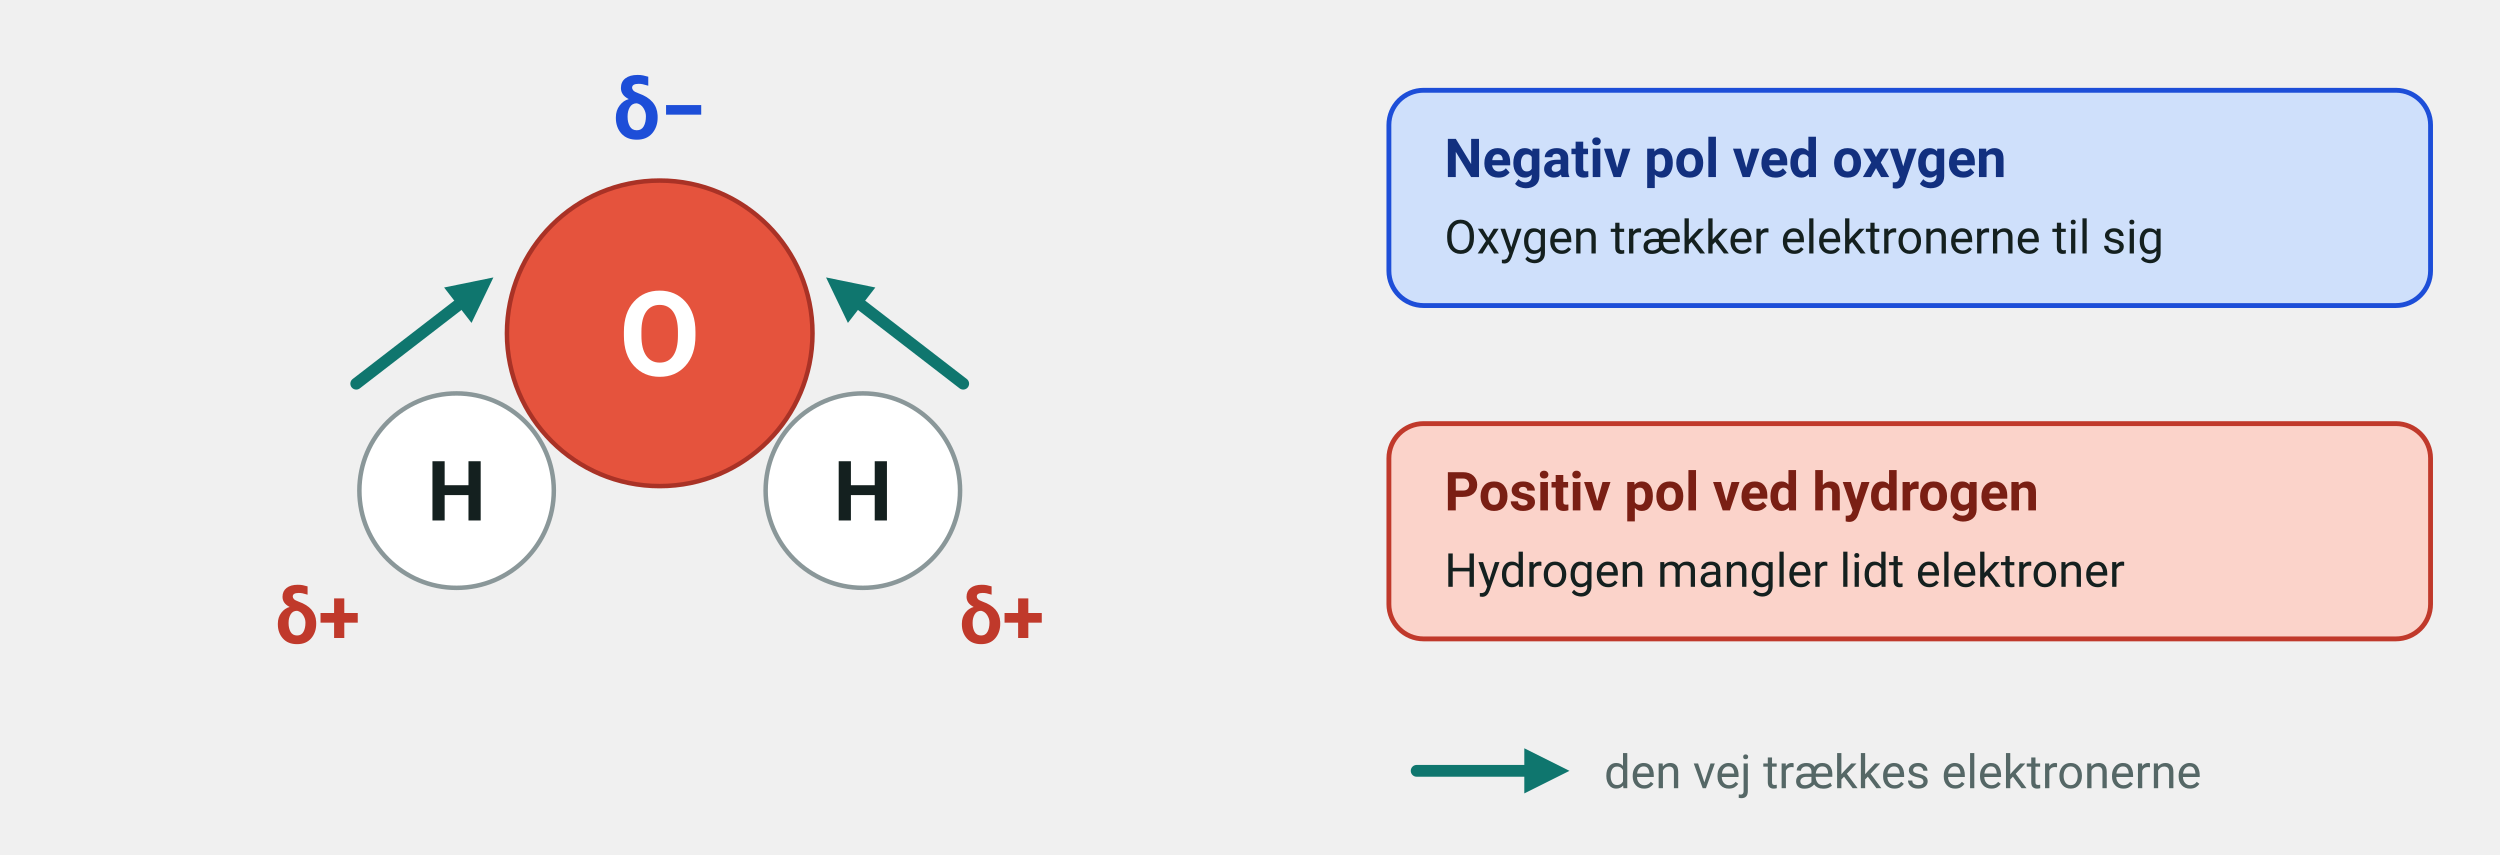
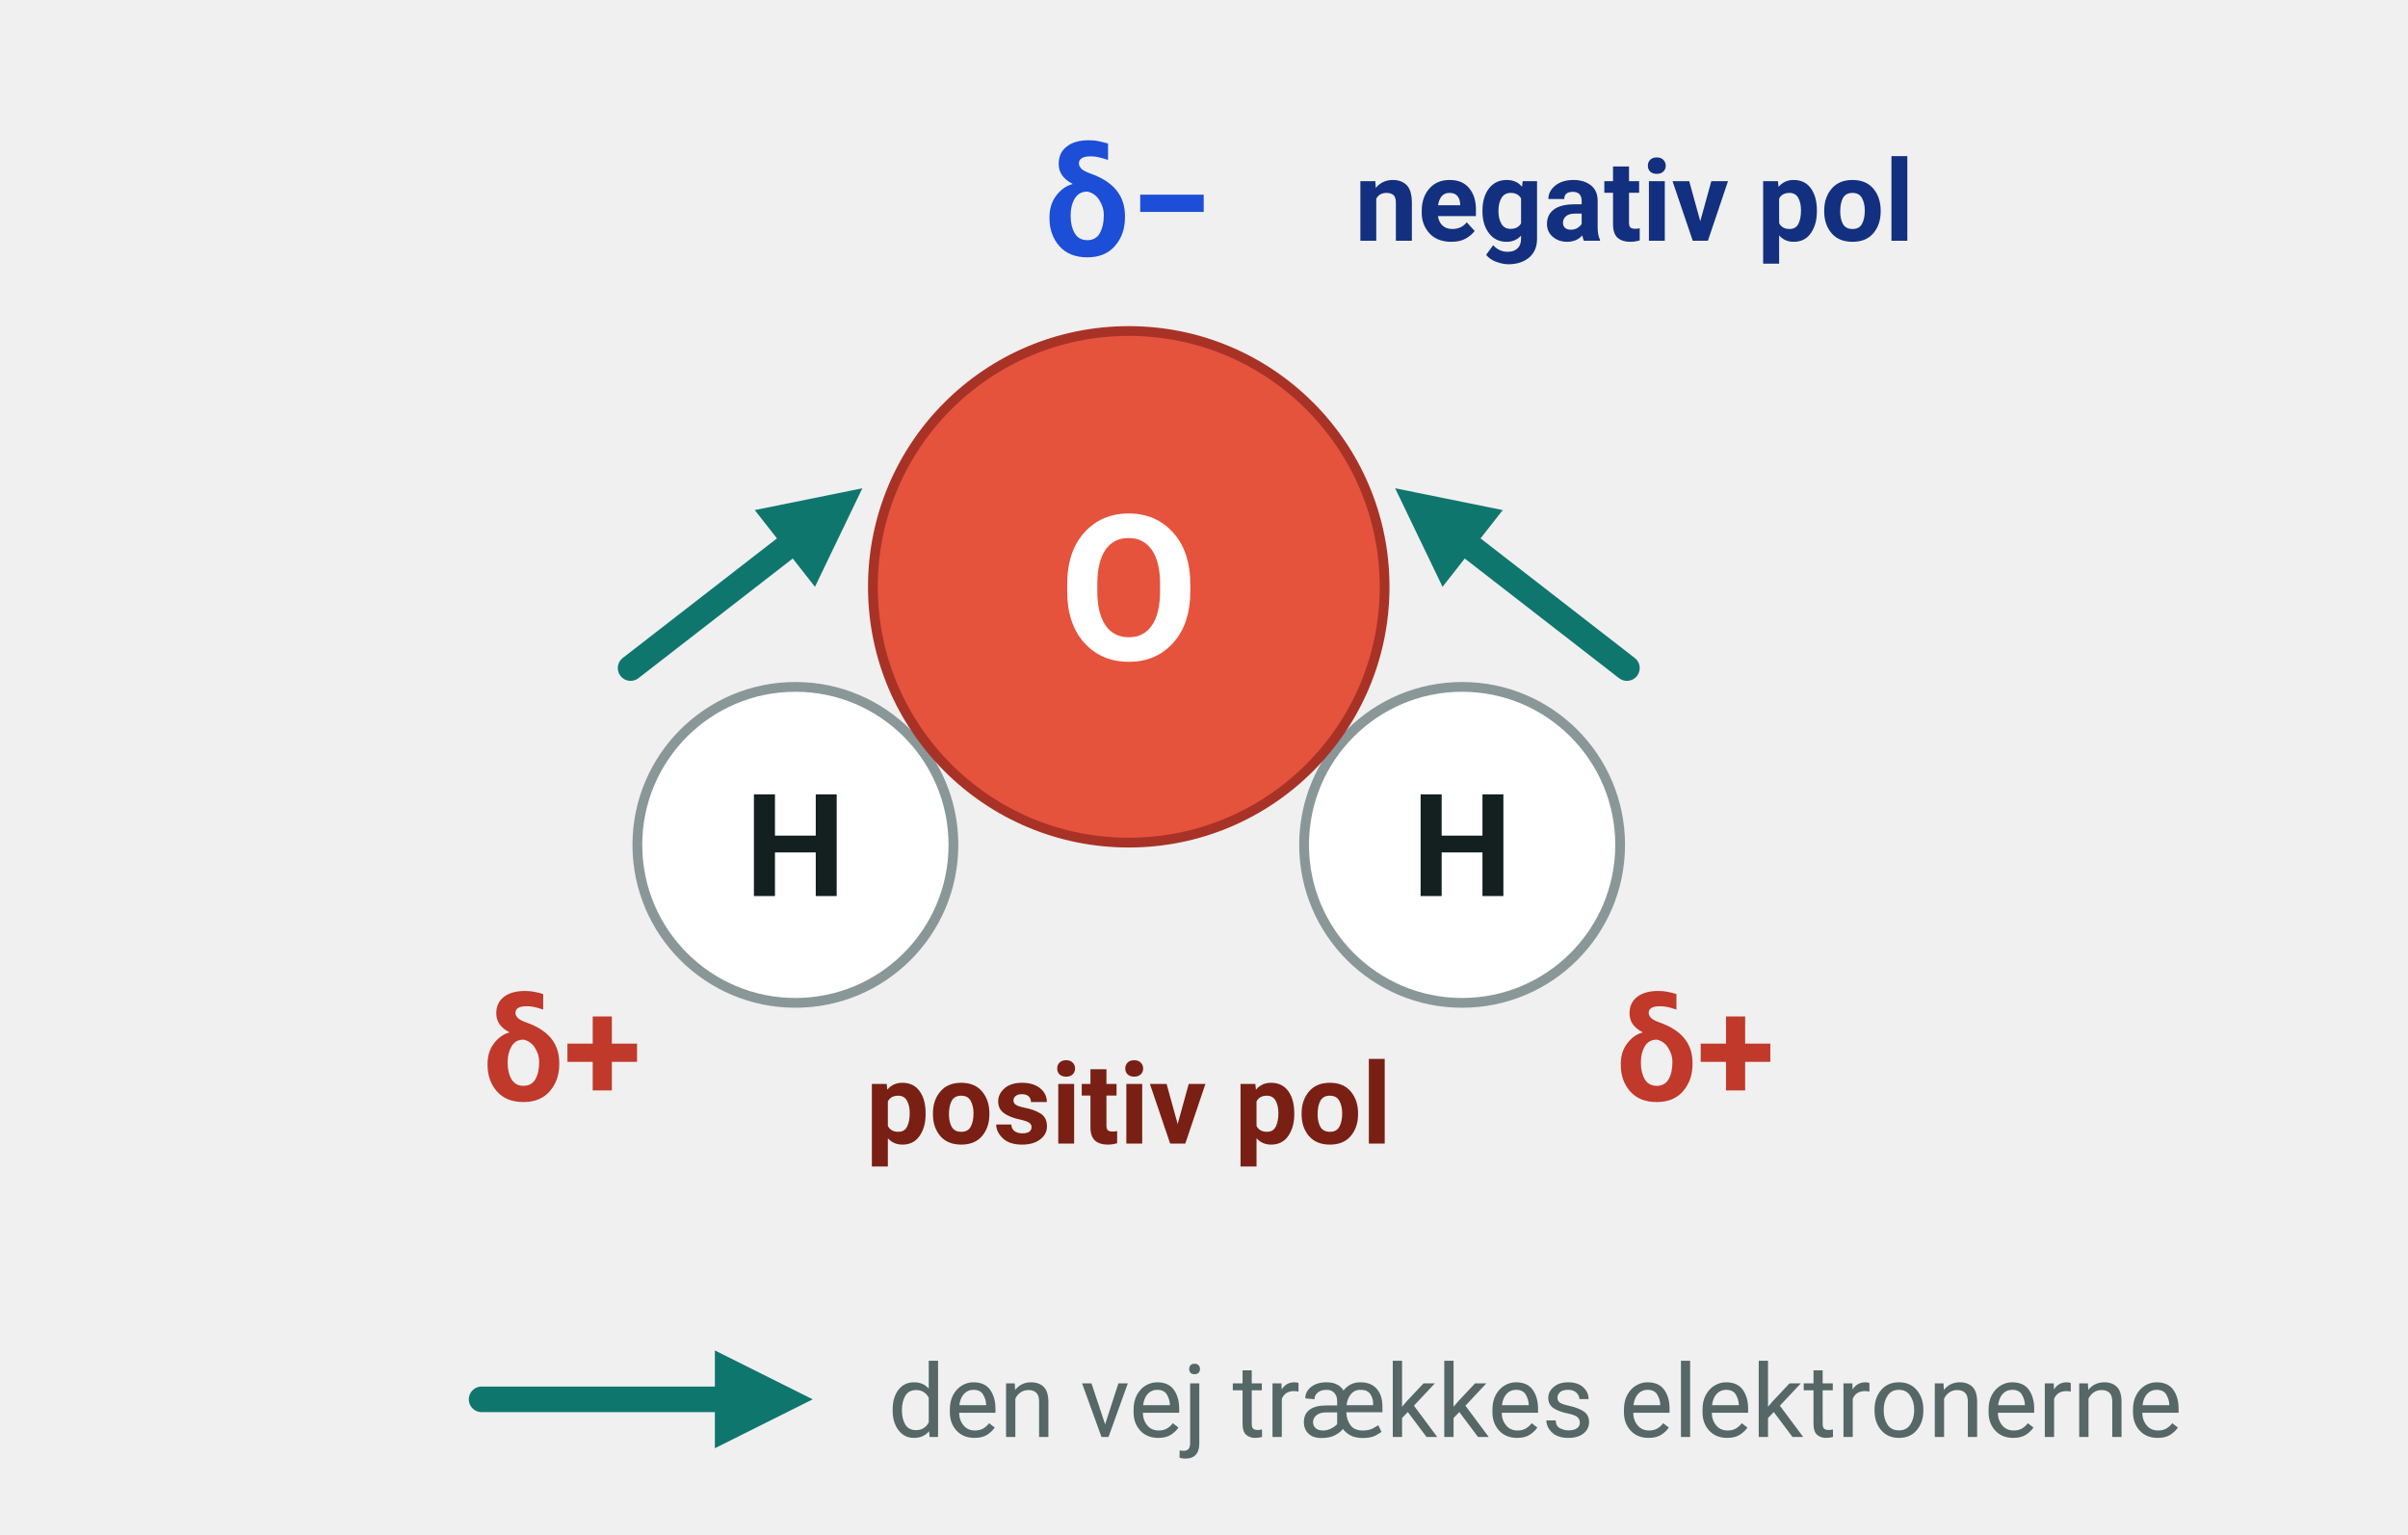
- <svg xmlns="http://www.w3.org/2000/svg" viewBox="0 0 720 246" width="720" height="246" font-family="'Segoe UI', Roboto, 'Helvetica Neue', Arial, sans-serif" role="img" aria-label="Vandmolekylet er polært med en negativ pol ved oxygen og en positiv pol ved hydrogenatomerne">
-   <circle cx="248.5" cy="141.3" r="28.0" fill="#ffffff" stroke="#8a9799" stroke-width="1.3" />
-   <text x="248.5" y="149.9" font-size="24" text-anchor="middle" fill="#14201f" font-weight="700">
+ <svg xmlns="http://www.w3.org/2000/svg" viewBox="0 0 320 204" width="320" height="204" font-family="'Segoe UI', Roboto, 'Helvetica Neue', Arial, sans-serif" role="img" aria-label="Vandmolekylet er polært med en negativ pol ved oxygen og en positiv pol ved hydrogenatomerne">
+   <circle cx="194.3" cy="112.3" r="21.0" fill="#ffffff" stroke="#8a9799" stroke-width="1.3" />
+   <text x="194.3" y="119.1" font-size="19" text-anchor="middle" fill="#14201f" font-weight="700">
    <tspan>H</tspan>
  </text>
-   <circle cx="131.5" cy="141.3" r="28.0" fill="#ffffff" stroke="#8a9799" stroke-width="1.3" />
-   <text x="131.5" y="149.9" font-size="24" text-anchor="middle" fill="#14201f" font-weight="700">
+   <circle cx="105.7" cy="112.3" r="21.0" fill="#ffffff" stroke="#8a9799" stroke-width="1.3" />
+   <text x="105.7" y="119.1" font-size="19" text-anchor="middle" fill="#14201f" font-weight="700">
    <tspan>H</tspan>
  </text>
-   <circle cx="190.0" cy="96.0" r="44.0" fill="#e5533d" stroke="#a93226" stroke-width="1.3" />
-   <text x="190.0" y="108.2" font-size="34" text-anchor="middle" fill="#ffffff" font-weight="700">
+   <circle cx="150.0" cy="78.0" r="34.0" fill="#e5533d" stroke="#a93226" stroke-width="1.3" />
+   <text x="150.0" y="87.7" font-size="27" text-anchor="middle" fill="#ffffff" font-weight="700">
    <tspan>O</tspan>
  </text>
-   <line x1="277.4" y1="110.5" x2="248.1" y2="87.9" stroke="#0f766e" stroke-width="3.4" stroke-linecap="round" />
-   <polygon points="237.9,79.9 252.1,82.8 244.2,93.0" fill="#0f766e" />
-   <line x1="102.6" y1="110.5" x2="131.9" y2="87.9" stroke="#0f766e" stroke-width="3.4" stroke-linecap="round" />
-   <polygon points="142.1,79.9 135.8,93.0 127.9,82.8" fill="#0f766e" />
-   <text x="190.0" y="40.0" font-size="24" text-anchor="middle" fill="#1d4ed8" font-weight="700">
+   <line x1="216.2" y1="88.8" x2="195.7" y2="72.9" stroke="#0f766e" stroke-width="3.4" stroke-linecap="round" />
+   <polygon points="185.4,64.9 199.7,67.8 191.7,78.0" fill="#0f766e" />
+   <line x1="83.8" y1="88.8" x2="104.3" y2="72.9" stroke="#0f766e" stroke-width="3.4" stroke-linecap="round" />
+   <polygon points="114.6,64.9 108.3,78.0 100.3,67.8" fill="#0f766e" />
+   <text x="150.0" y="34.0" font-size="20" text-anchor="middle" fill="#1d4ed8" font-weight="700">
    <tspan>δ−</tspan>
  </text>
-   <text x="288.5" y="185.3" font-size="22" text-anchor="middle" fill="#c0392b" font-weight="700">
+   <text x="225.3" y="146.3" font-size="19" text-anchor="middle" fill="#c0392b" font-weight="700">
    <tspan>δ+</tspan>
  </text>
-   <text x="91.5" y="185.3" font-size="22" text-anchor="middle" fill="#c0392b" font-weight="700">
+   <text x="74.7" y="146.3" font-size="19" text-anchor="middle" fill="#c0392b" font-weight="700">
    <tspan>δ+</tspan>
  </text>
-   <rect x="400.0" y="26.0" width="300.0" height="62.0" rx="10" fill="#cfe0fb" stroke="#1d4ed8" stroke-width="1.4" />
-   <text x="416.0" y="51.0" font-size="15.5" text-anchor="start" fill="#12307f" font-weight="700">
-     <tspan>Negativ pol ved oxygen</tspan>
+   <text x="180.0" y="32.0" font-size="15" text-anchor="start" fill="#12307f" font-weight="700">
+     <tspan>negativ pol</tspan>
  </text>
-   <text x="416.0" y="73.0" font-size="13.5" text-anchor="start" fill="#14201f">
-     <tspan>Oxygen trækker elektronerne til sig</tspan>
+   <text x="150.0" y="152.0" font-size="15" text-anchor="middle" fill="#7a1f14" font-weight="700">
+     <tspan>positiv pol</tspan>
  </text>
-   <rect x="400.0" y="122.0" width="300.0" height="62.0" rx="10" fill="#fbd3ca" stroke="#c0392b" stroke-width="1.4" />
-   <text x="416.0" y="147.0" font-size="15.5" text-anchor="start" fill="#7a1f14" font-weight="700">
-     <tspan>Positiv pol ved hydrogen</tspan>
-   </text>
-   <text x="416.0" y="169.0" font-size="13.5" text-anchor="start" fill="#14201f">
-     <tspan>Hydrogen mangler lidt elektroner</tspan>
-   </text>
-   <line x1="408.0" y1="222.0" x2="439.0" y2="222.0" stroke="#0f766e" stroke-width="3.4" stroke-linecap="round" />
-   <polygon points="452.0,222.0 439.0,228.5 439.0,215.5" fill="#0f766e" />
-   <text x="462.0" y="227.0" font-size="13.5" text-anchor="start" fill="#556766">
+   <line x1="64.0" y1="186.0" x2="95.0" y2="186.0" stroke="#0f766e" stroke-width="3.4" stroke-linecap="round" />
+   <polygon points="108.0,186.0 95.0,192.5 95.0,179.5" fill="#0f766e" />
+   <text x="118.0" y="191.0" font-size="13.5" text-anchor="start" fill="#556766">
    <tspan>den vej trækkes elektronerne</tspan>
  </text>
</svg>
